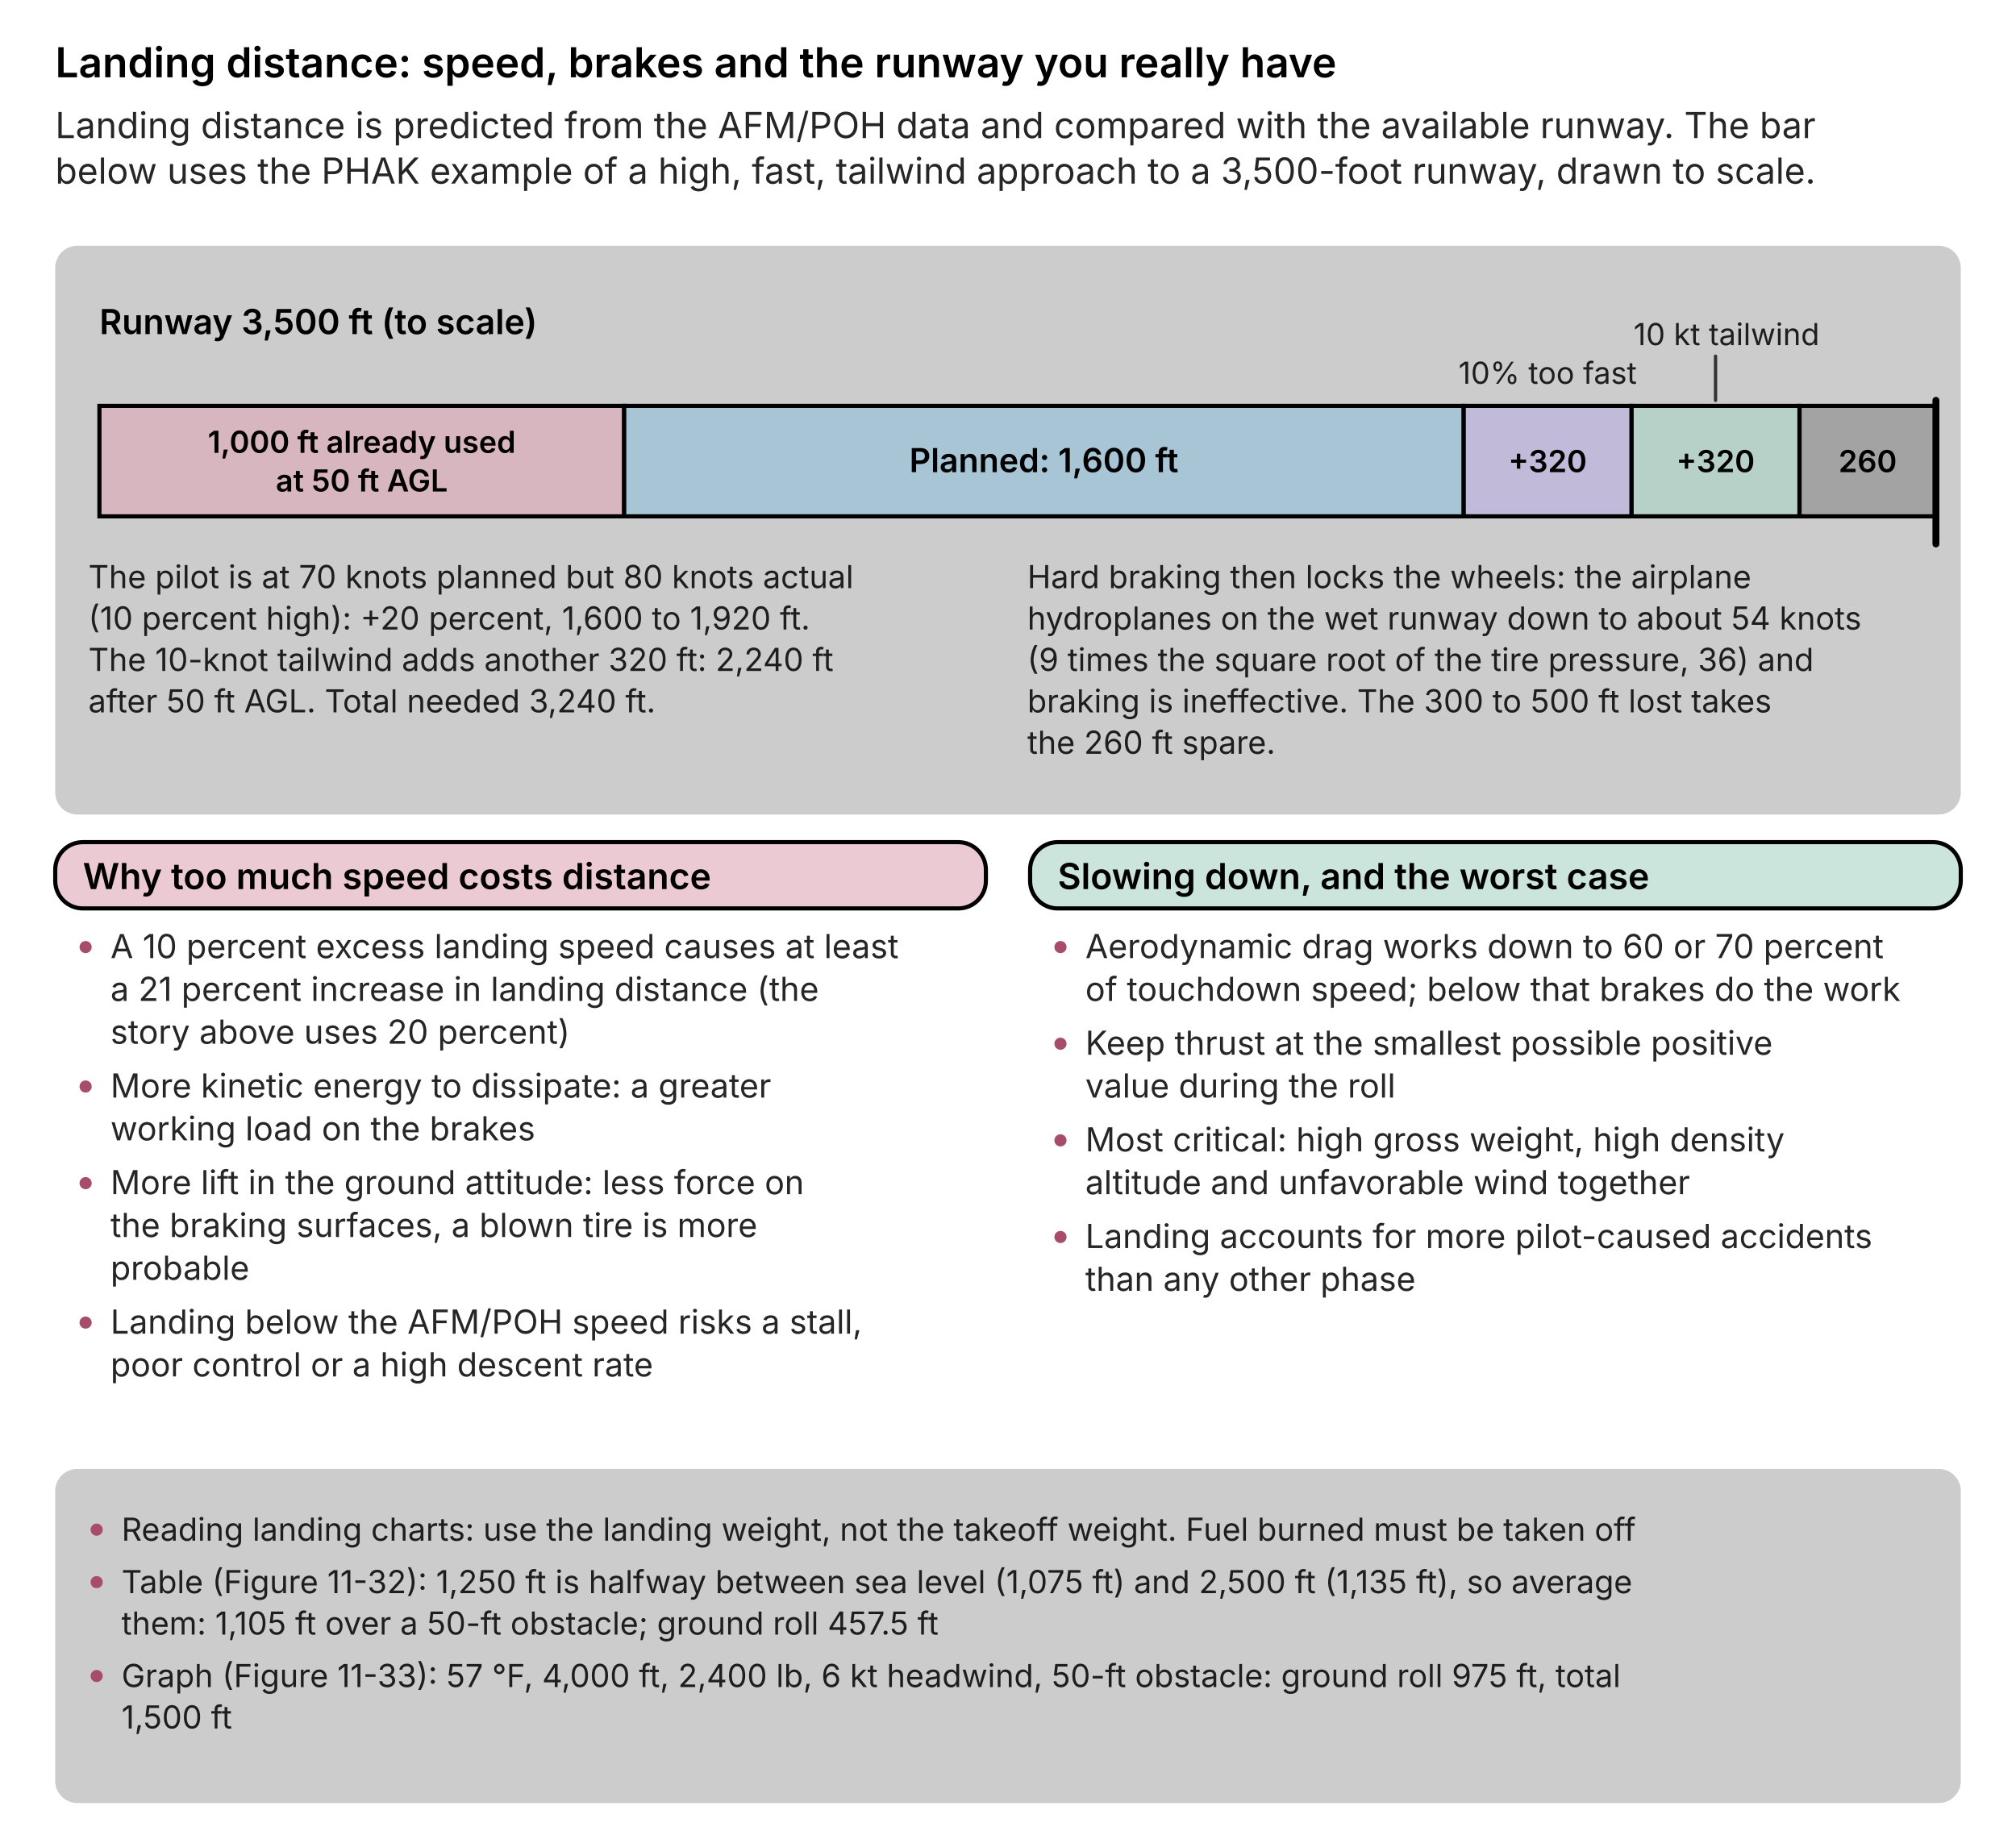
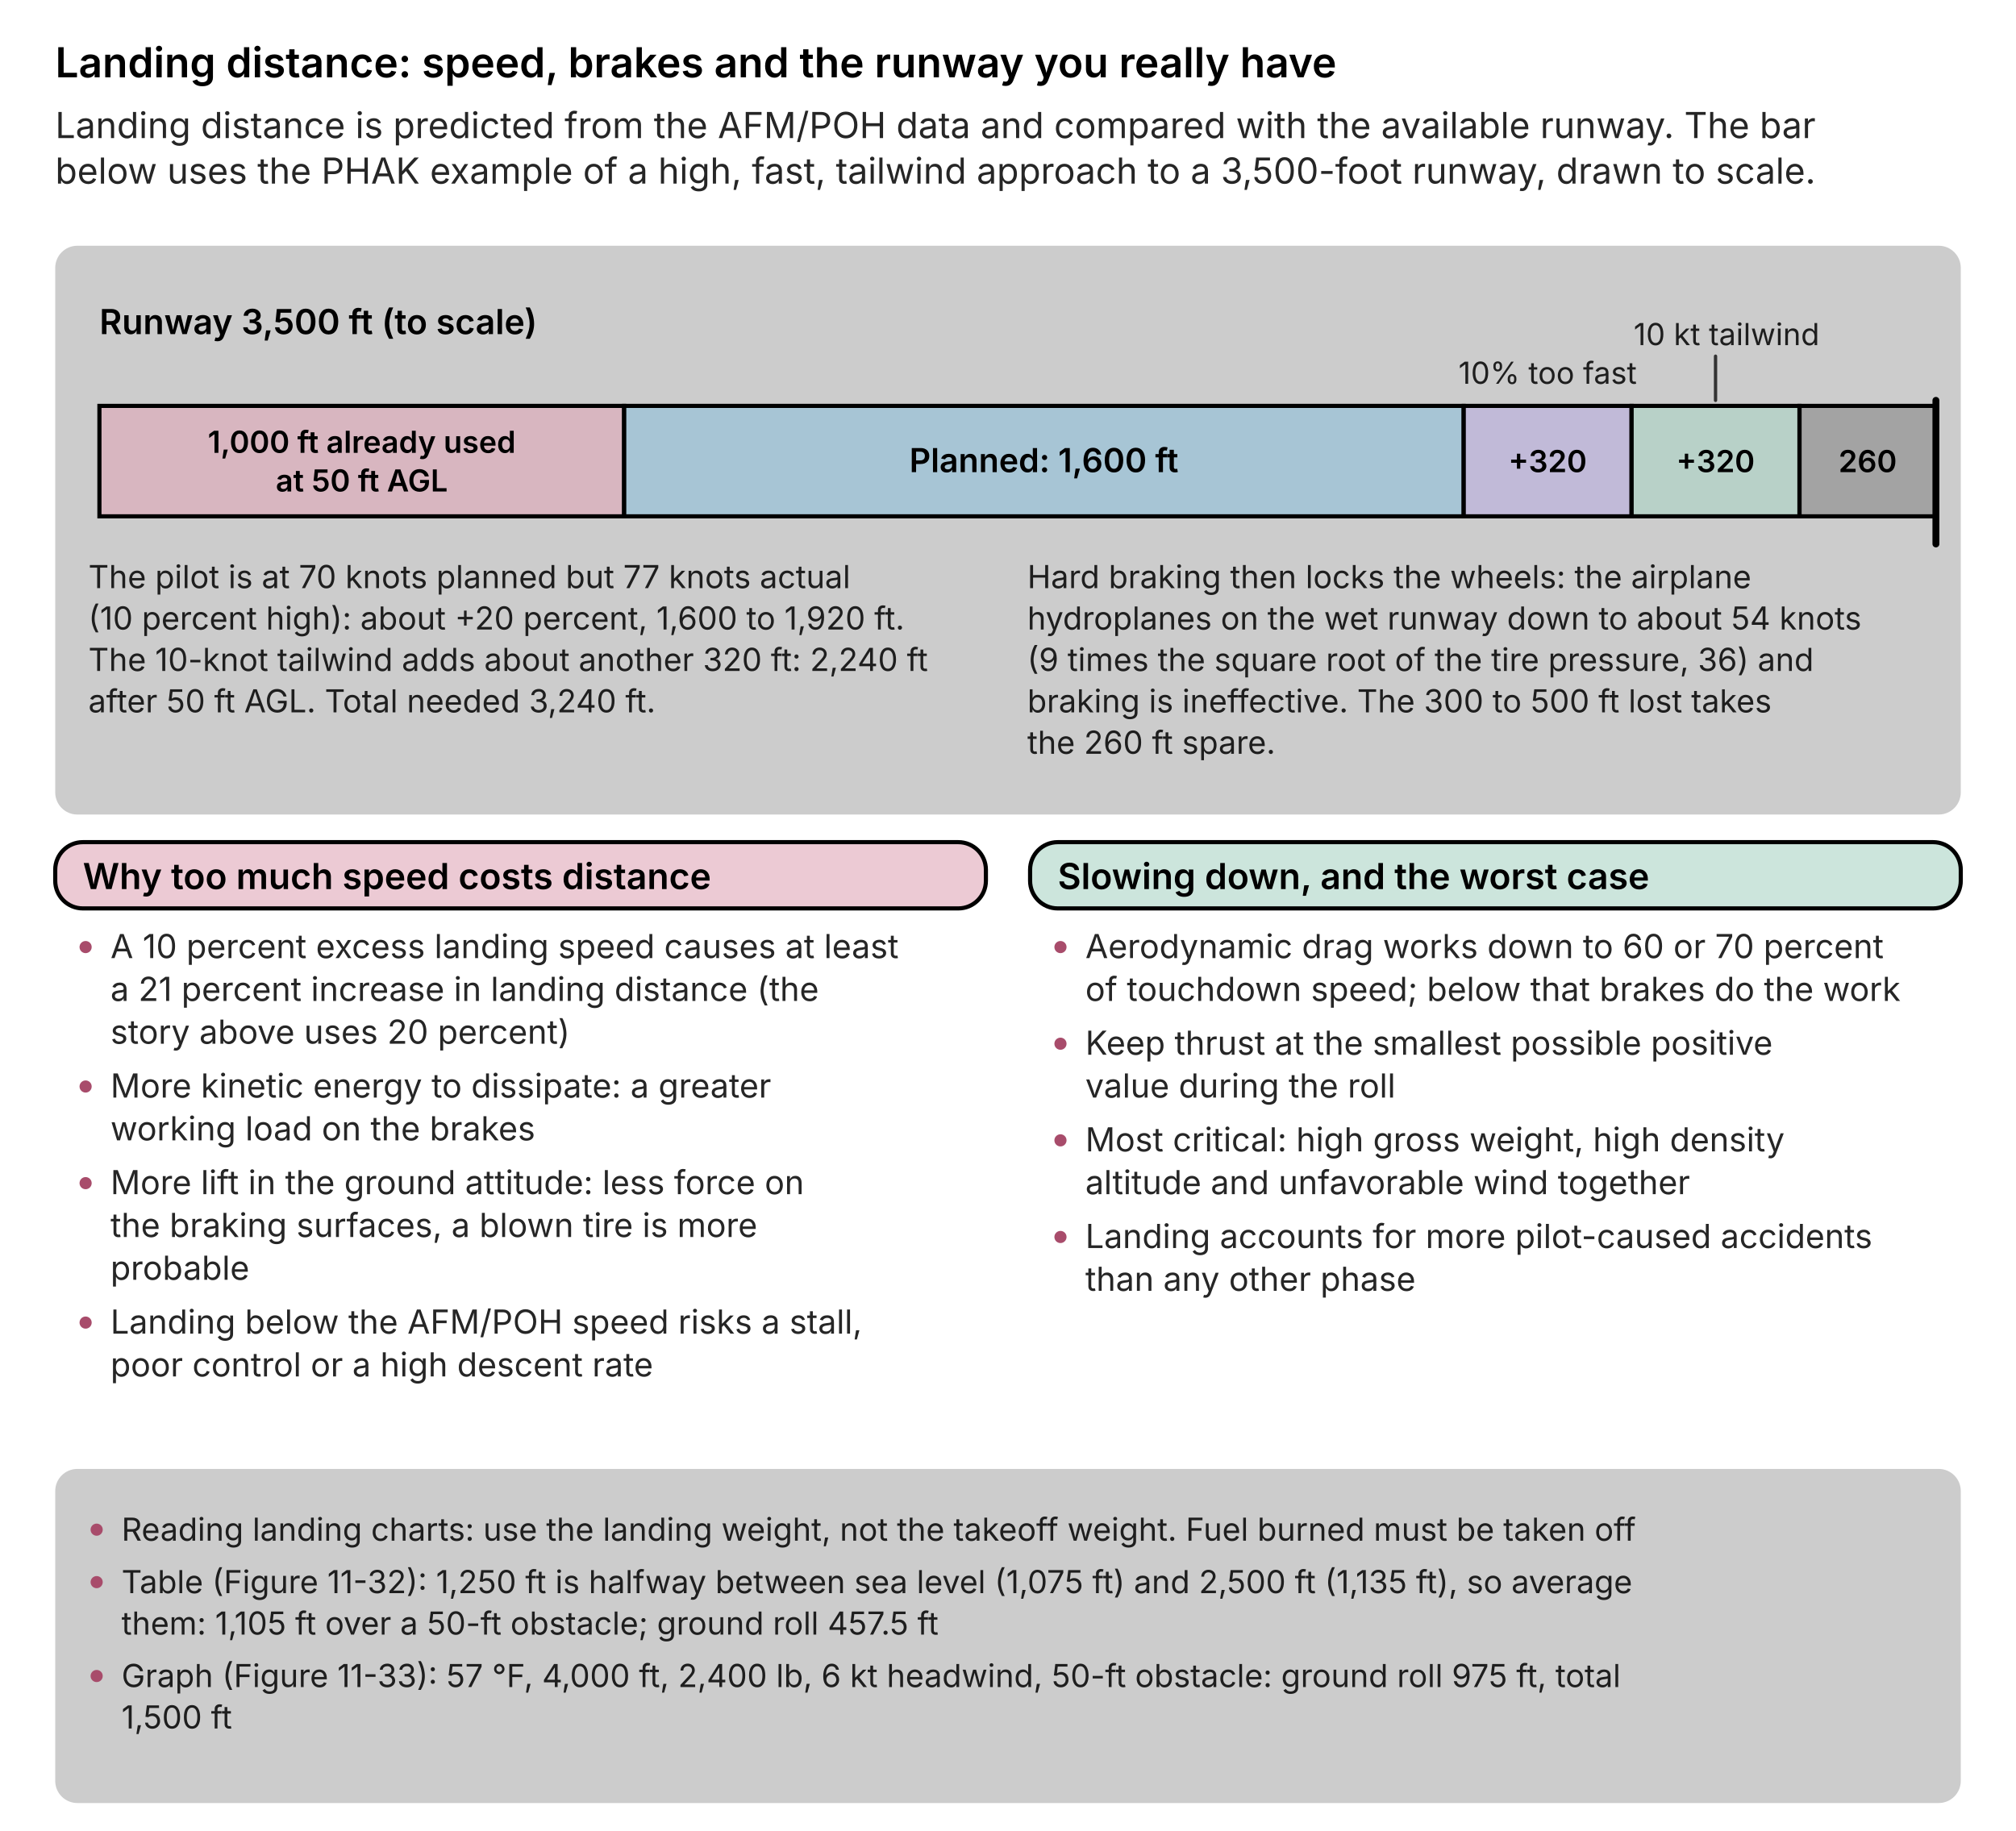
<svg xmlns="http://www.w3.org/2000/svg" viewBox="0 0 730 663" role="img" aria-labelledby="ti de">
  <style>.t{fill:currentColor;font:600 22px system-ui,-apple-system,"Segoe UI",sans-serif}.s{fill:currentColor;font:400 19px system-ui,-apple-system,"Segoe UI",sans-serif;opacity:.85}.o{fill:none;stroke:currentColor;stroke-width:3;stroke-linejoin:round;stroke-linecap:round}.d{stroke-dasharray:10 8}.m{text-anchor:middle}.e{text-anchor:end}.sky{fill:var(--palette-sky,#8EBFDA);fill-opacity:.6}.lav{fill:var(--palette-lavender,#B9ADDF);fill-opacity:.6}.mint{fill:var(--palette-mint,#AAD4C4);fill-opacity:.6}.rose{fill:var(--palette-rose,#DFA7B8);fill-opacity:.6}.acc{stroke:var(--palette-berry,#A84C6B);fill:none;stroke-width:4;stroke-linecap:round}.ah{fill:var(--palette-berry,#A84C6B)}.cl{fill:currentColor;fill-opacity:.2}.dk{stroke:currentColor;fill:none;stroke-width:4;stroke-linecap:round}.dh{fill:currentColor}.q0{font-size:12px}.q1{font-size:11.5px}.q2{stroke:currentColor;stroke-width:1.5}.q3{font-size:11px}.q4{font-size:13px}</style>
  <text class="t" x="20" y="28" style="font-size:15px">Landing distance: speed, brakes and the runway you really have</text>
  <text class="s q4" x="20" y="50">Landing distance is predicted from the AFM/POH data and compared with the available runway. The bar</text>
  <text class="s q4" x="20" y="66.5">below uses the PHAK example of a high, fast, tailwind approach to a 3,500-foot runway, drawn to scale.</text>
  <rect class="cl" x="20" y="89" width="690" height="206" rx="8" />
  <rect x="36" y="147" width="190" height="40" class="rose q2" />
  <rect x="226" y="147" width="304" height="40" class="sky q2" />
  <rect x="530" y="147" width="60.8" height="40" class="lav q2" />
  <rect x="590.8" y="147" width="60.8" height="40" class="mint q2" />
  <rect x="651.6" y="147" width="49.4" height="40" class="cl q2" />
  <text class="t m q3" x="131" y="164">1,000 ft already used</text>
  <text class="t m q3" x="131" y="178">at 50 ft AGL</text>
  <text class="t m q0" x="378" y="171">Planned: 1,600 ft</text>
  <text class="t m q3" x="560.4" y="171">+320</text>
  <text class="t m q3" x="621.2" y="171">+320</text>
  <text class="t m q3" x="676.3" y="171">260</text>
  <text class="s m q3" x="560.4" y="139">10% too fast</text>
  <text class="s m q3" x="625.2" y="125">10 kt tailwind</text>
  <path d="M621.2 129L621.2 145" class="dk" style="stroke-width:1.2;opacity:0.75" />
  <text class="t" x="36" y="121" style="font-size:12.5px">Runway 3,500 ft (to scale)</text>
  <path d="M701 145L701 197" class="dk" style="stroke-width:2.5;opacity:1" />
-   <text class="s q1" x="32" y="213">The pilot is at 70 knots planned but 80 knots actual</text>
-   <text class="s q1" x="32" y="228">(10 percent high): +20 percent, 1,600 to 1,920 ft.</text>
-   <text class="s q1" x="32" y="243">The 10-knot tailwind adds another 320 ft: 2,240 ft</text>
+   <text class="s q1" x="32" y="213">The pilot is at 70 knots planned but 77 knots actual</text>
+   <text class="s q1" x="32" y="228">(10 percent high): about +20 percent, 1,600 to 1,920 ft.</text>
+   <text class="s q1" x="32" y="243">The 10-knot tailwind adds about another 320 ft: 2,240 ft</text>
  <text class="s q1" x="32" y="258">after 50 ft AGL. Total needed 3,240 ft.</text>
  <text class="s q1" x="372" y="213">Hard braking then locks the wheels: the airplane</text>
  <text class="s q1" x="372" y="228">hydroplanes on the wet runway down to about 54 knots</text>
  <text class="s q1" x="372" y="243">(9 times the square root of the tire pressure, 36) and</text>
  <text class="s q1" x="372" y="258">braking is ineffective. The 300 to 500 ft lost takes</text>
  <text class="s q1" x="372" y="273">the 260 ft spare.</text>
  <rect x="20" y="305" width="337" height="24" rx="10" class="rose q2" />
  <text class="t q4" x="30" y="322">Why too much speed costs distance</text>
  <circle cx="31" cy="343" r="2.2" class="ah" />
  <text class="s q0" x="40" y="347">A 10 percent excess landing speed causes at least</text>
  <text class="s q0" x="40" y="362.5">a 21 percent increase in landing distance (the</text>
  <text class="s q0" x="40" y="378">story above uses 20 percent)</text>
  <circle cx="31" cy="393.5" r="2.2" class="ah" />
  <text class="s q0" x="40" y="397.5">More kinetic energy to dissipate: a greater</text>
  <text class="s q0" x="40" y="413">working load on the brakes</text>
  <circle cx="31" cy="428.5" r="2.2" class="ah" />
  <text class="s q0" x="40" y="432.5">More lift in the ground attitude: less force on</text>
  <text class="s q0" x="40" y="448">the braking surfaces, a blown tire is more</text>
  <text class="s q0" x="40" y="463.5">probable</text>
  <circle cx="31" cy="479" r="2.2" class="ah" />
  <text class="s q0" x="40" y="483">Landing below the AFM/POH speed risks a stall,</text>
  <text class="s q0" x="40" y="498.5">poor control or a high descent rate</text>
  <rect x="373" y="305" width="337" height="24" rx="10" class="mint q2" />
  <text class="t q4" x="383" y="322">Slowing down, and the worst case</text>
  <circle cx="384" cy="343" r="2.2" class="ah" />
  <text class="s q0" x="393" y="347">Aerodynamic drag works down to 60 or 70 percent</text>
  <text class="s q0" x="393" y="362.5">of touchdown speed; below that brakes do the work</text>
  <circle cx="384" cy="378" r="2.2" class="ah" />
  <text class="s q0" x="393" y="382">Keep thrust at the smallest possible positive</text>
  <text class="s q0" x="393" y="397.5">value during the roll</text>
  <circle cx="384" cy="413" r="2.2" class="ah" />
  <text class="s q0" x="393" y="417">Most critical: high gross weight, high density</text>
  <text class="s q0" x="393" y="432.5">altitude and unfavorable wind together</text>
  <circle cx="384" cy="448" r="2.2" class="ah" />
  <text class="s q0" x="393" y="452">Landing accounts for more pilot-caused accidents</text>
  <text class="s q0" x="393" y="467.5">than any other phase</text>
  <rect class="cl" x="20" y="532" width="690" height="121" rx="8" />
  <circle cx="35" cy="554" r="2.2" class="ah" />
  <text class="s q1" x="44" y="558">Reading landing charts: use the landing weight, not the takeoff weight. Fuel burned must be taken off</text>
  <circle cx="35" cy="573" r="2.2" class="ah" />
  <text class="s q1" x="44" y="577">Table (Figure 11-32): 1,250 ft is halfway between sea level (1,075 ft) and 2,500 ft (1,135 ft), so average</text>
  <text class="s q1" x="44" y="592">them: 1,105 ft over a 50-ft obstacle; ground roll 457.5 ft</text>
  <circle cx="35" cy="607" r="2.2" class="ah" />
  <text class="s q1" x="44" y="611">Graph (Figure 11-33): 57 °F, 4,000 ft, 2,400 lb, 6 kt headwind, 50-ft obstacle: ground roll 975 ft, total</text>
  <text class="s q1" x="44" y="626">1,500 ft</text>
</svg>
